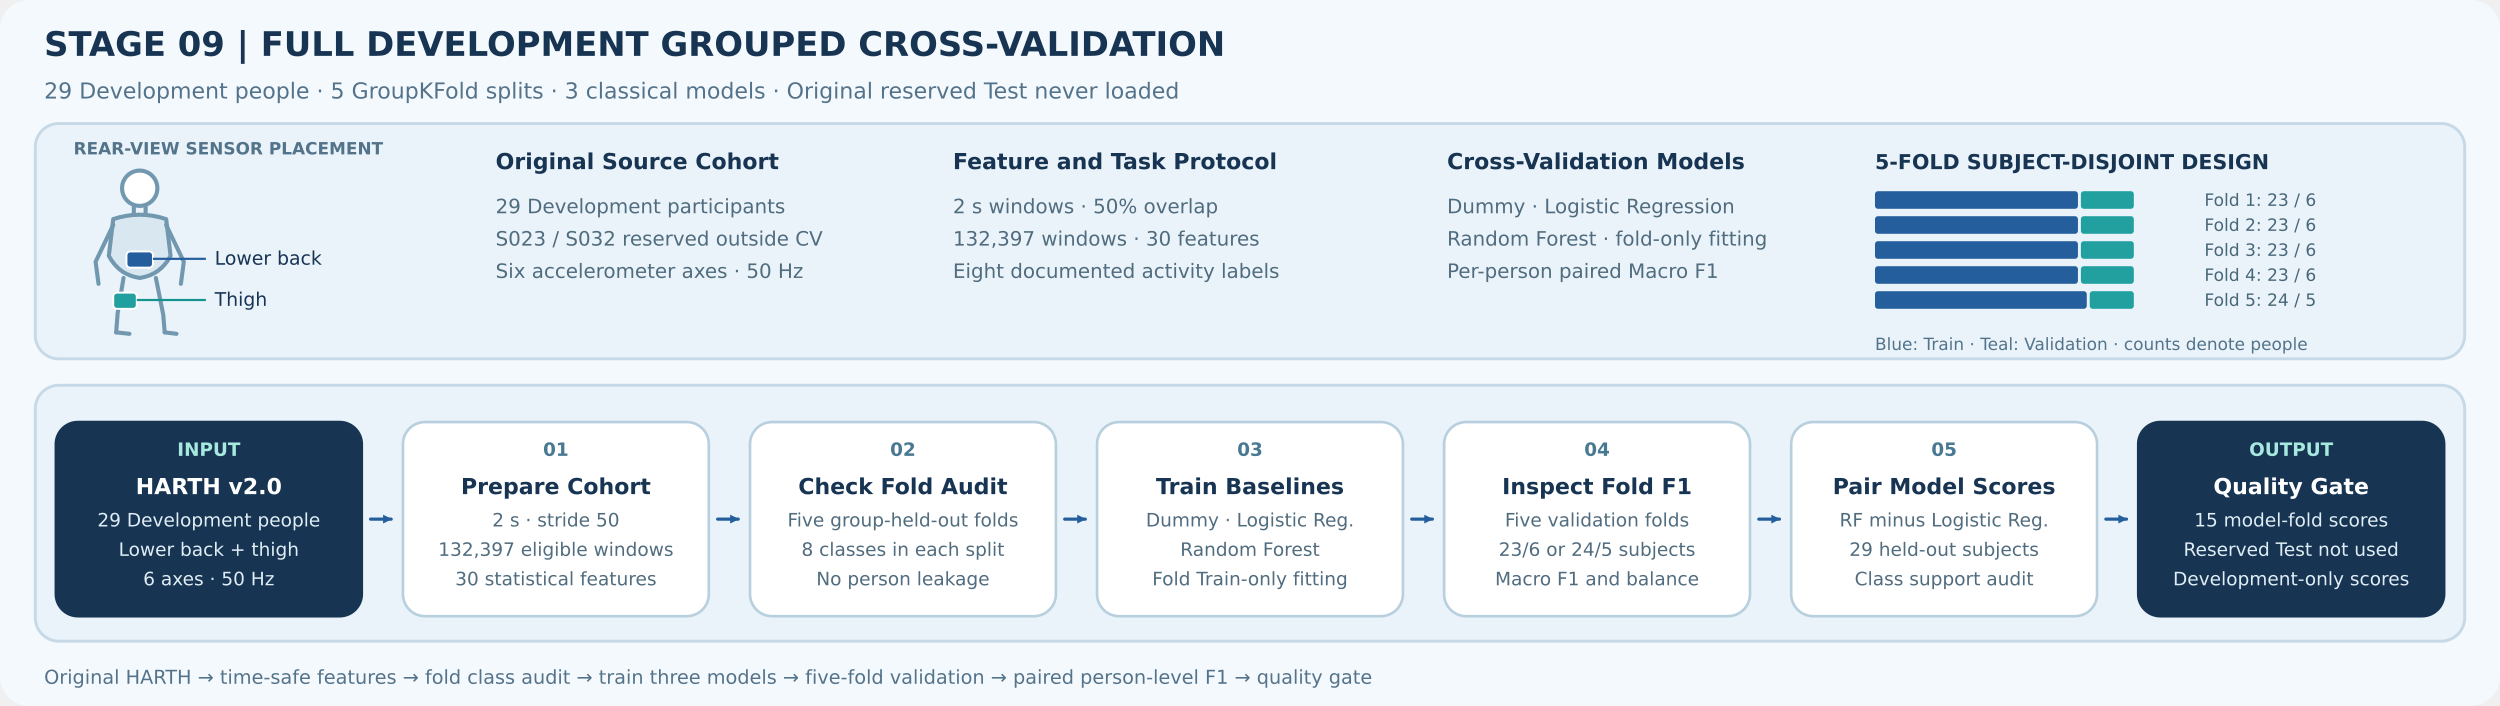
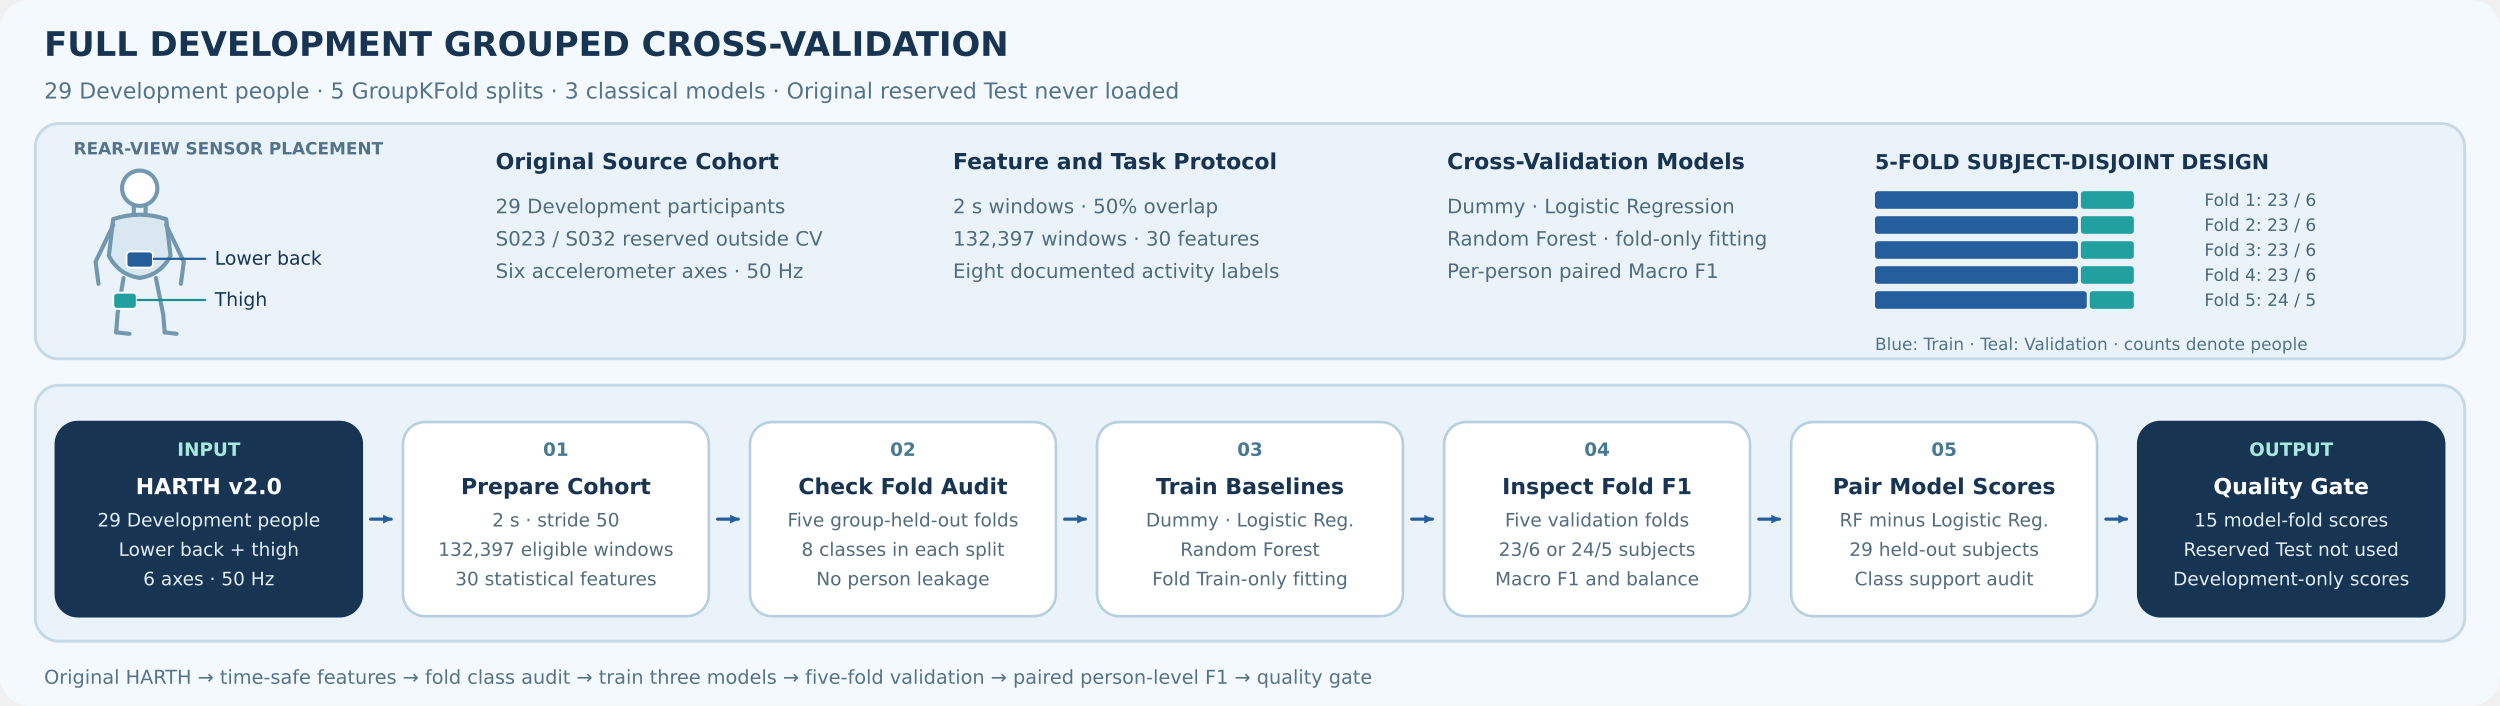
<svg xmlns="http://www.w3.org/2000/svg" width="1700" height="480" viewBox="0 0 1700 480" role="img" aria-labelledby="title desc">
  <defs>
    <marker id="small-arrow" markerUnits="userSpaceOnUse" markerWidth="6" markerHeight="6" refX="5.5" refY="3" orient="auto">
      <path d="M0 0 L6 3 L0 6 Z" fill="#245E9D" />
    </marker>
  </defs>
  <rect width="1700" height="480" rx="20" fill="#F4F9FD" />
  <g font-family="DejaVu Sans, Arial, sans-serif">
-     <text x="30" y="38" font-size="23" font-weight="700" fill="#173453">STAGE 09 | FULL DEVELOPMENT GROUPED CROSS-VALIDATION</text>
+     <text x="30" y="38" font-size="23" font-weight="700" fill="#173453">FULL DEVELOPMENT GROUPED CROSS-VALIDATION</text>
    <text x="30" y="67" font-size="15" fill="#54738A">29 Development people · 5 GroupKFold splits · 3 classical models · Original reserved Test never loaded</text>
    <rect x="24" y="84" width="1652" height="160" rx="16" fill="#EAF3FA" stroke="#C7D9E6" stroke-width="2" />
    <rect x="24" y="262" width="1652" height="174" rx="16" fill="#EAF3FA" stroke="#C7D9E6" stroke-width="2" />
    <g aria-label="Professional rear-view lower-back and thigh accelerometer schematic, fully enclosed">
      <text x="50" y="105" font-size="11.5" font-weight="700" fill="#53738A">REAR-VIEW SENSOR PLACEMENT</text>
      <g stroke="#7298B0" stroke-width="2.8" stroke-linecap="round" stroke-linejoin="round">
        <circle cx="95" cy="128" r="12" fill="#FFFFFF" />
        <path d="M91 140 L91 147 M99 140 L99 147" fill="none" />
        <path d="M77 149 Q95 143 113 149 L116 174 Q109 187 95 189 Q81 187 74 174 Z" fill="#D9E7F1" />
        <path d="M77 153 L65 178 L67 193 M113 153 L125 178 L123 193" fill="none" />
        <path d="M84 189 L80 213 L79 226 M106 189 L111 214 L112 226" fill="none" />
        <path d="M79 226 L88 227 M112 226 L120 227" fill="none" />
      </g>
      <rect x="86" y="171" width="18" height="11" rx="2.5" fill="#245E9D" stroke="#FFFFFF" stroke-width="1.3" />
      <rect x="77" y="199" width="16" height="11" rx="2.5" fill="#22A0A0" stroke="#FFFFFF" stroke-width="1.3" />
      <path d="M104 176 H140" stroke="#245E9D" stroke-width="1.5" />
      <text x="146" y="180" font-size="12.8" fill="#173453">Lower back</text>
      <path d="M93 204 H140" stroke="#15938F" stroke-width="1.5" />
      <text x="146" y="208" font-size="12.8" fill="#173453">Thigh</text>
    </g>
    <g>
      <text x="337" y="115" font-size="15" font-weight="700" fill="#173453">Original Source Cohort</text>
      <text x="337" y="145" font-size="13.5" fill="#506C7E">29 Development participants</text>
      <text x="337" y="167" font-size="13.5" fill="#506C7E">S023 / S032 reserved outside CV</text>
      <text x="337" y="189" font-size="13.5" fill="#506C7E">Six accelerometer axes · 50 Hz</text>
    </g>
    <g>
      <text x="648" y="115" font-size="15" font-weight="700" fill="#173453">Feature and Task Protocol</text>
      <text x="648" y="145" font-size="13.5" fill="#506C7E">2 s windows · 50% overlap</text>
      <text x="648" y="167" font-size="13.5" fill="#506C7E">132,397 windows · 30 features</text>
      <text x="648" y="189" font-size="13.5" fill="#506C7E">Eight documented activity labels</text>
    </g>
    <g>
      <text x="984" y="115" font-size="15" font-weight="700" fill="#173453">Cross-Validation Models</text>
      <text x="984" y="145" font-size="13.5" fill="#506C7E">Dummy · Logistic Regression</text>
      <text x="984" y="167" font-size="13.5" fill="#506C7E">Random Forest · fold-only fitting</text>
      <text x="984" y="189" font-size="13.5" fill="#506C7E">Per-person paired Macro F1</text>
    </g>
    <g aria-label="Five actual group-held-out fold participant counts">
      <text x="1275" y="115" font-size="14" font-weight="700" fill="#173453">5-FOLD SUBJECT-DISJOINT DESIGN</text>
      <g aria-label="Fold 1: 23 training subjects and 6 validation subjects">
        <rect x="1275" y="130" width="138" height="12" rx="2" fill="#245E9D" />
        <rect x="1415" y="130" width="36" height="12" rx="2" fill="#22A0A0" />
        <text x="1499" y="140" font-size="11.6" fill="#486779">Fold 1: 23 / 6</text>
      </g>
      <g aria-label="Fold 2: 23 training subjects and 6 validation subjects">
        <rect x="1275" y="147" width="138" height="12" rx="2" fill="#245E9D" />
        <rect x="1415" y="147" width="36" height="12" rx="2" fill="#22A0A0" />
        <text x="1499" y="157" font-size="11.6" fill="#486779">Fold 2: 23 / 6</text>
      </g>
      <g aria-label="Fold 3: 23 training subjects and 6 validation subjects">
        <rect x="1275" y="164" width="138" height="12" rx="2" fill="#245E9D" />
        <rect x="1415" y="164" width="36" height="12" rx="2" fill="#22A0A0" />
        <text x="1499" y="174" font-size="11.6" fill="#486779">Fold 3: 23 / 6</text>
      </g>
      <g aria-label="Fold 4: 23 training subjects and 6 validation subjects">
        <rect x="1275" y="181" width="138" height="12" rx="2" fill="#245E9D" />
        <rect x="1415" y="181" width="36" height="12" rx="2" fill="#22A0A0" />
        <text x="1499" y="191" font-size="11.6" fill="#486779">Fold 4: 23 / 6</text>
      </g>
      <g aria-label="Fold 5: 24 training subjects and 5 validation subjects">
        <rect x="1275" y="198" width="144" height="12" rx="2" fill="#245E9D" />
        <rect x="1421" y="198" width="30" height="12" rx="2" fill="#22A0A0" />
        <text x="1499" y="208" font-size="11.6" fill="#486779">Fold 5: 24 / 5</text>
      </g>
      <text x="1275" y="238" font-size="11.5" fill="#53738A">Blue: Train · Teal: Validation · counts denote people</text>
    </g>
    <g aria-label="Six uniform miniature right-facing connectors">
      <path d="M252 353 H266" fill="none" stroke="#245E9D" stroke-width="2.2" stroke-linecap="round" marker-end="url(#small-arrow)" />
      <path d="M488 353 H502" fill="none" stroke="#245E9D" stroke-width="2.2" stroke-linecap="round" marker-end="url(#small-arrow)" />
      <path d="M724 353 H738" fill="none" stroke="#245E9D" stroke-width="2.2" stroke-linecap="round" marker-end="url(#small-arrow)" />
      <path d="M960 353 H974" fill="none" stroke="#245E9D" stroke-width="2.2" stroke-linecap="round" marker-end="url(#small-arrow)" />
      <path d="M1196 353 H1210" fill="none" stroke="#245E9D" stroke-width="2.2" stroke-linecap="round" marker-end="url(#small-arrow)" />
      <path d="M1432 353 H1446" fill="none" stroke="#245E9D" stroke-width="2.2" stroke-linecap="round" marker-end="url(#small-arrow)" />
    </g>
    <g aria-label="Seven scientific source-to-results process blocks">
      <g class="process-block">
        <rect x="38" y="287" width="208" height="132" rx="15" fill="#173453" stroke="#173453" stroke-width="1.8" />
        <text x="142" y="310" text-anchor="middle" font-size="12.5" font-weight="700" fill="#A7E9DF">INPUT</text>
        <text x="142" y="336" text-anchor="middle" font-size="15" font-weight="700" fill="#FFFFFF">HARTH v2.0</text>
        <text x="142" y="358" text-anchor="middle" font-size="12.6" fill="#DFEDF4">29 Development people</text>
        <text x="142" y="378" text-anchor="middle" font-size="12.6" fill="#DFEDF4">Lower back + thigh</text>
        <text x="142" y="398" text-anchor="middle" font-size="12.6" fill="#DFEDF4">6 axes · 50 Hz</text>
      </g>
      <g class="process-block">
        <rect x="274" y="287" width="208" height="132" rx="15" fill="#FFFFFF" stroke="#B8CFDE" stroke-width="1.8" />
        <text x="378" y="310" text-anchor="middle" font-size="12.5" font-weight="700" fill="#497992">01</text>
        <text x="378" y="336" text-anchor="middle" font-size="15" font-weight="700" fill="#173453">Prepare Cohort</text>
        <text x="378" y="358" text-anchor="middle" font-size="12.6" fill="#506C7E">2 s · stride 50</text>
        <text x="378" y="378" text-anchor="middle" font-size="12.6" fill="#506C7E">132,397 eligible windows</text>
        <text x="378" y="398" text-anchor="middle" font-size="12.6" fill="#506C7E">30 statistical features</text>
      </g>
      <g class="process-block">
        <rect x="510" y="287" width="208" height="132" rx="15" fill="#FFFFFF" stroke="#B8CFDE" stroke-width="1.8" />
        <text x="614" y="310" text-anchor="middle" font-size="12.5" font-weight="700" fill="#497992">02</text>
        <text x="614" y="336" text-anchor="middle" font-size="15" font-weight="700" fill="#173453">Check Fold Audit</text>
        <text x="614" y="358" text-anchor="middle" font-size="12.6" fill="#506C7E">Five group-held-out folds</text>
        <text x="614" y="378" text-anchor="middle" font-size="12.6" fill="#506C7E">8 classes in each split</text>
        <text x="614" y="398" text-anchor="middle" font-size="12.6" fill="#506C7E">No person leakage</text>
      </g>
      <g class="process-block">
        <rect x="746" y="287" width="208" height="132" rx="15" fill="#FFFFFF" stroke="#B8CFDE" stroke-width="1.8" />
        <text x="850" y="310" text-anchor="middle" font-size="12.5" font-weight="700" fill="#497992">03</text>
        <text x="850" y="336" text-anchor="middle" font-size="15" font-weight="700" fill="#173453">Train Baselines</text>
        <text x="850" y="358" text-anchor="middle" font-size="12.6" fill="#506C7E">Dummy · Logistic Reg.</text>
        <text x="850" y="378" text-anchor="middle" font-size="12.6" fill="#506C7E">Random Forest</text>
        <text x="850" y="398" text-anchor="middle" font-size="12.6" fill="#506C7E">Fold Train-only fitting</text>
      </g>
      <g class="process-block">
        <rect x="982" y="287" width="208" height="132" rx="15" fill="#FFFFFF" stroke="#B8CFDE" stroke-width="1.8" />
        <text x="1086" y="310" text-anchor="middle" font-size="12.5" font-weight="700" fill="#497992">04</text>
        <text x="1086" y="336" text-anchor="middle" font-size="15" font-weight="700" fill="#173453">Inspect Fold F1</text>
        <text x="1086" y="358" text-anchor="middle" font-size="12.6" fill="#506C7E">Five validation folds</text>
        <text x="1086" y="378" text-anchor="middle" font-size="12.6" fill="#506C7E">23/6 or 24/5 subjects</text>
        <text x="1086" y="398" text-anchor="middle" font-size="12.6" fill="#506C7E">Macro F1 and balance</text>
      </g>
      <g class="process-block">
        <rect x="1218" y="287" width="208" height="132" rx="15" fill="#FFFFFF" stroke="#B8CFDE" stroke-width="1.8" />
        <text x="1322" y="310" text-anchor="middle" font-size="12.5" font-weight="700" fill="#497992">05</text>
        <text x="1322" y="336" text-anchor="middle" font-size="15" font-weight="700" fill="#173453">Pair Model Scores</text>
        <text x="1322" y="358" text-anchor="middle" font-size="12.6" fill="#506C7E">RF minus Logistic Reg.</text>
        <text x="1322" y="378" text-anchor="middle" font-size="12.6" fill="#506C7E">29 held-out subjects</text>
        <text x="1322" y="398" text-anchor="middle" font-size="12.6" fill="#506C7E">Class support audit</text>
      </g>
      <g class="process-block">
        <rect x="1454" y="287" width="208" height="132" rx="15" fill="#173453" stroke="#173453" stroke-width="1.8" />
        <text x="1558" y="310" text-anchor="middle" font-size="12.5" font-weight="700" fill="#A7E9DF">OUTPUT</text>
        <text x="1558" y="336" text-anchor="middle" font-size="15" font-weight="700" fill="#FFFFFF">Quality Gate</text>
        <text x="1558" y="358" text-anchor="middle" font-size="12.6" fill="#DFEDF4">15 model-fold scores</text>
        <text x="1558" y="378" text-anchor="middle" font-size="12.6" fill="#DFEDF4">Reserved Test not used</text>
        <text x="1558" y="398" text-anchor="middle" font-size="12.6" fill="#DFEDF4">Development-only scores</text>
      </g>
    </g>
    <text x="30" y="465" font-size="13.1" fill="#54738A">Original HARTH → time-safe features → fold class audit → train three models → five-fold validation → paired person-level F1 → quality gate</text>
  </g>
</svg>
